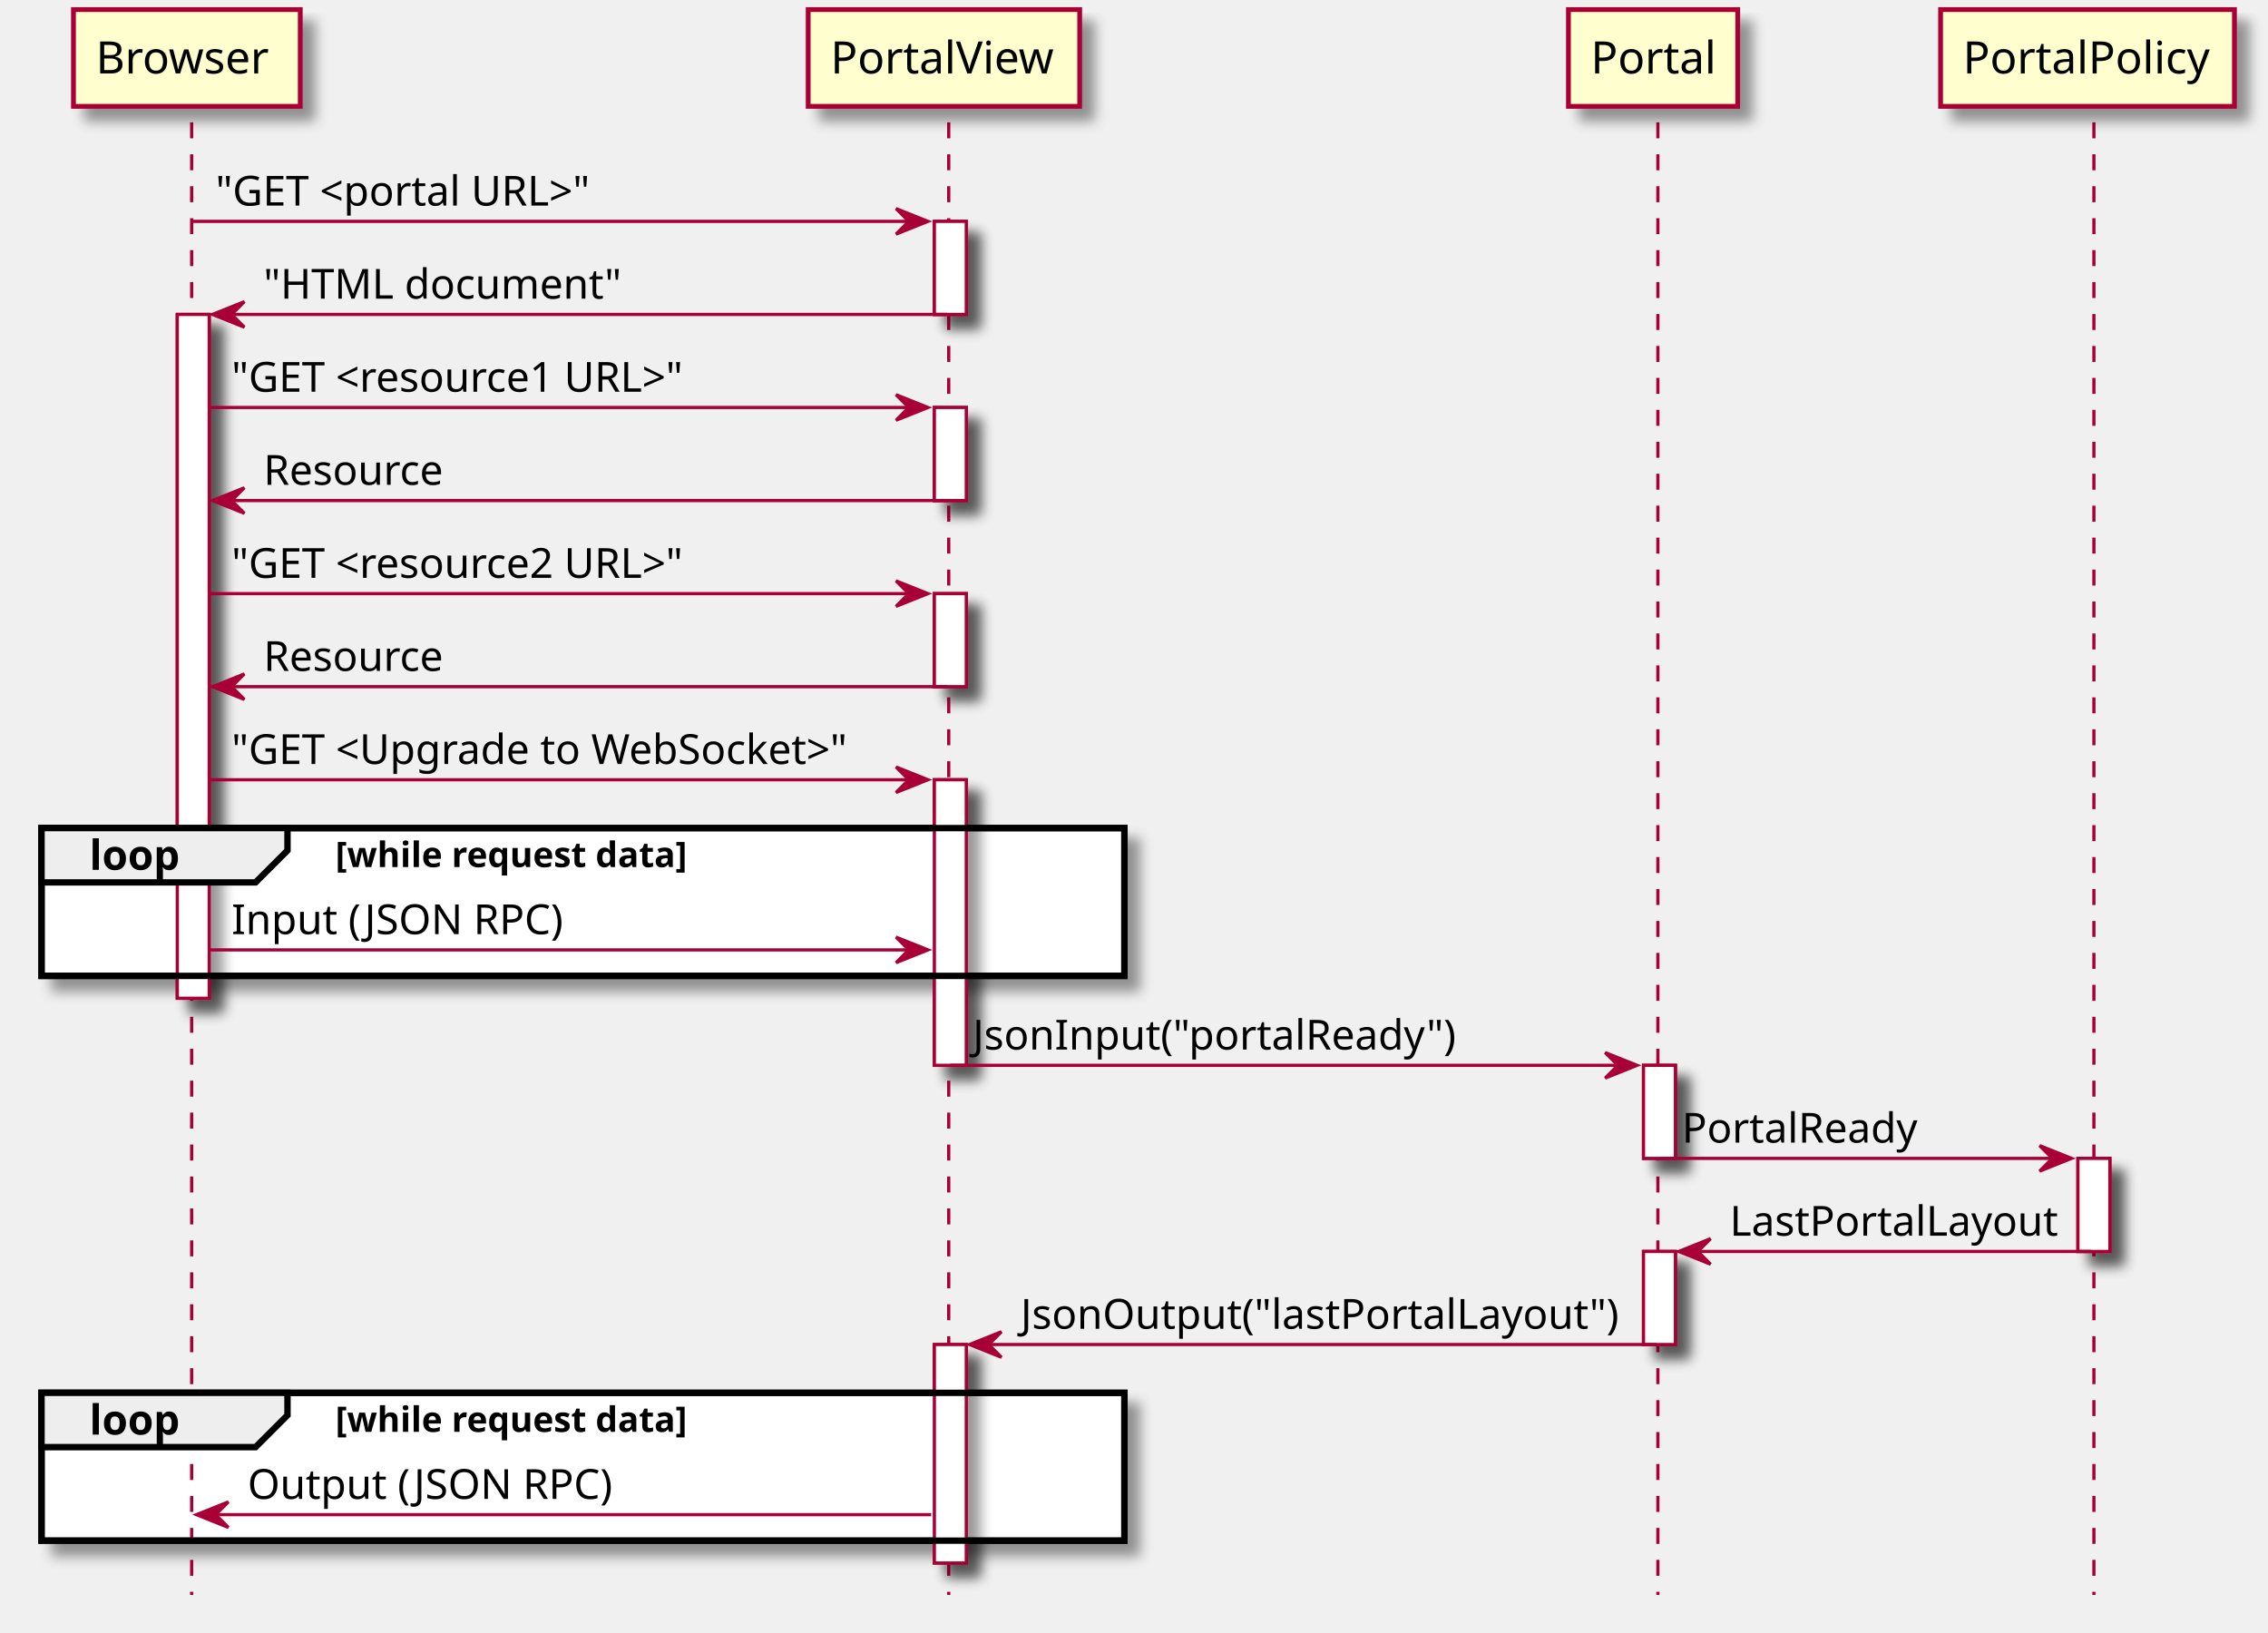
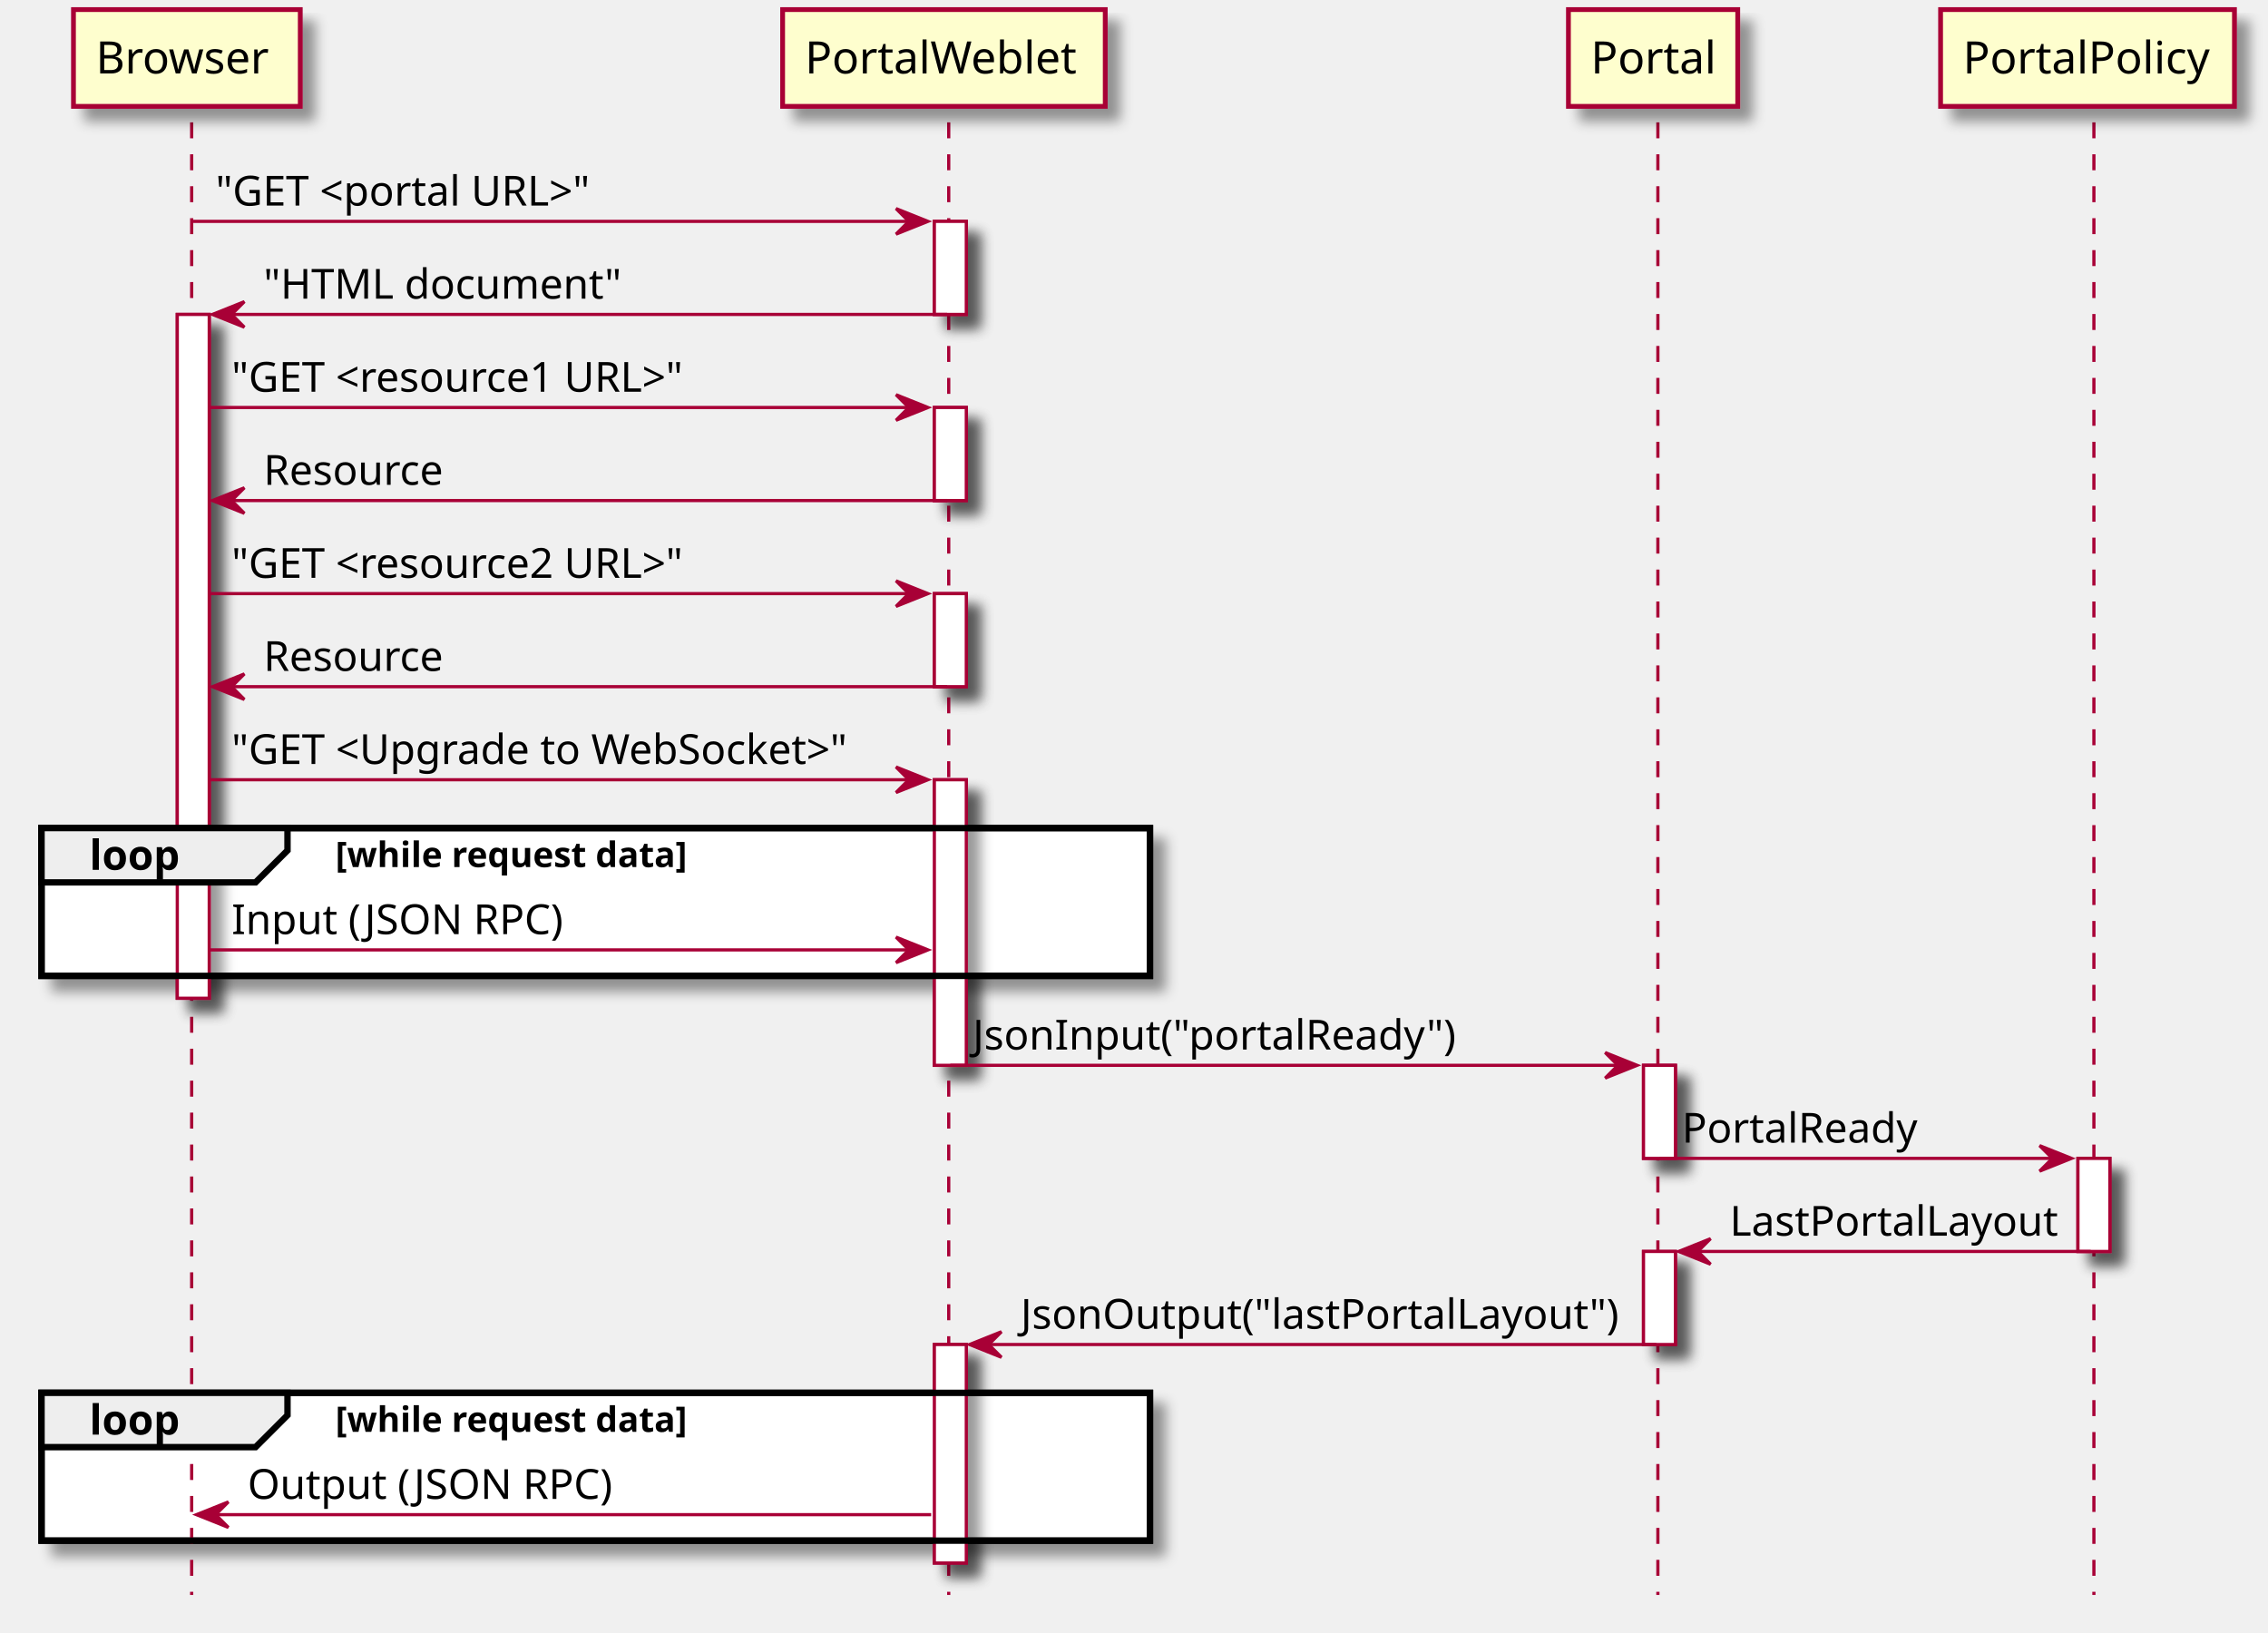
<svg xmlns="http://www.w3.org/2000/svg" contentScriptType="application/ecmascript" contentStyleType="text/css" height="511px" preserveAspectRatio="none" style="width:710px;height:511px;" version="1.1" viewBox="0 0 710 511" width="710px" zoomAndPan="magnify">
  <defs>
-     <filter height="300%" id="f18559th2wi8fb" width="300%" x="-1" y="-1">
+     <filter height="300%" id="f1qu6iod7ejowh" width="300%" x="-1" y="-1">
      <feGaussianBlur result="blurOut" stdDeviation="2.0" />
      <feColorMatrix in="blurOut" result="blurOut2" type="matrix" values="0 0 0 0 0 0 0 0 0 0 0 0 0 0 0 0 0 0 .4 0" />
      <feOffset dx="4.0" dy="4.0" in="blurOut2" result="blurOut3" />
      <feBlend in="SourceGraphic" in2="blurOut3" mode="normal" />
    </filter>
  </defs>
  <g>
-     <rect fill="#FFFFFF" filter="url(#f18559th2wi8fb)" height="214.062" style="stroke: #A80036; stroke-width: 1.0;" width="10" x="55.5" y="98.43" />
-     <rect fill="#FFFFFF" filter="url(#f18559th2wi8fb)" height="29.133" style="stroke: #A80036; stroke-width: 1.0;" width="10" x="292.5" y="69.297" />
-     <rect fill="#FFFFFF" filter="url(#f18559th2wi8fb)" height="29.133" style="stroke: #A80036; stroke-width: 1.0;" width="10" x="292.5" y="127.562" />
-     <rect fill="#FFFFFF" filter="url(#f18559th2wi8fb)" height="29.133" style="stroke: #A80036; stroke-width: 1.0;" width="10" x="292.5" y="185.828" />
-     <rect fill="#FFFFFF" filter="url(#f18559th2wi8fb)" height="89.398" style="stroke: #A80036; stroke-width: 1.0;" width="10" x="292.5" y="244.094" />
-     <rect fill="#FFFFFF" filter="url(#f18559th2wi8fb)" height="68.398" style="stroke: #A80036; stroke-width: 1.0;" width="10" x="292.5" y="420.891" />
-     <rect fill="#FFFFFF" filter="url(#f18559th2wi8fb)" height="29.133" style="stroke: #A80036; stroke-width: 1.0;" width="10" x="514.5" y="333.492" />
-     <rect fill="#FFFFFF" filter="url(#f18559th2wi8fb)" height="29.133" style="stroke: #A80036; stroke-width: 1.0;" width="10" x="514.5" y="391.758" />
-     <rect fill="#FFFFFF" filter="url(#f18559th2wi8fb)" height="29.133" style="stroke: #A80036; stroke-width: 1.0;" width="10" x="650.5" y="362.625" />
-     <rect fill="#FFFFFF" filter="url(#f18559th2wi8fb)" height="46.266" style="stroke: #000000; stroke-width: 2.0;" width="339" x="13" y="259.227" />
-     <rect fill="#FFFFFF" filter="url(#f18559th2wi8fb)" height="46.266" style="stroke: #000000; stroke-width: 2.0;" width="339" x="13" y="436.023" />
+     <rect fill="#FFFFFF" filter="url(#f1qu6iod7ejowh)" height="214.062" style="stroke: #A80036; stroke-width: 1.0;" width="10" x="55.5" y="98.43" />
+     <rect fill="#FFFFFF" filter="url(#f1qu6iod7ejowh)" height="29.133" style="stroke: #A80036; stroke-width: 1.0;" width="10" x="292.5" y="69.297" />
+     <rect fill="#FFFFFF" filter="url(#f1qu6iod7ejowh)" height="29.133" style="stroke: #A80036; stroke-width: 1.0;" width="10" x="292.5" y="127.562" />
+     <rect fill="#FFFFFF" filter="url(#f1qu6iod7ejowh)" height="29.133" style="stroke: #A80036; stroke-width: 1.0;" width="10" x="292.5" y="185.828" />
+     <rect fill="#FFFFFF" filter="url(#f1qu6iod7ejowh)" height="89.398" style="stroke: #A80036; stroke-width: 1.0;" width="10" x="292.5" y="244.094" />
+     <rect fill="#FFFFFF" filter="url(#f1qu6iod7ejowh)" height="68.398" style="stroke: #A80036; stroke-width: 1.0;" width="10" x="292.5" y="420.891" />
+     <rect fill="#FFFFFF" filter="url(#f1qu6iod7ejowh)" height="29.133" style="stroke: #A80036; stroke-width: 1.0;" width="10" x="514.5" y="333.492" />
+     <rect fill="#FFFFFF" filter="url(#f1qu6iod7ejowh)" height="29.133" style="stroke: #A80036; stroke-width: 1.0;" width="10" x="514.5" y="391.758" />
+     <rect fill="#FFFFFF" filter="url(#f1qu6iod7ejowh)" height="29.133" style="stroke: #A80036; stroke-width: 1.0;" width="10" x="650.5" y="362.625" />
+     <rect fill="#FFFFFF" filter="url(#f1qu6iod7ejowh)" height="46.266" style="stroke: #000000; stroke-width: 2.0;" width="347" x="13" y="259.227" />
+     <rect fill="#FFFFFF" filter="url(#f1qu6iod7ejowh)" height="46.266" style="stroke: #000000; stroke-width: 2.0;" width="347" x="13" y="436.023" />
    <line style="stroke: #A80036; stroke-width: 1.0; stroke-dasharray: 5.0,5.0;" x1="60" x2="60" y1="38.297" y2="499.289" />
    <line style="stroke: #A80036; stroke-width: 1.0; stroke-dasharray: 5.0,5.0;" x1="297" x2="297" y1="38.297" y2="499.289" />
    <line style="stroke: #A80036; stroke-width: 1.0; stroke-dasharray: 5.0,5.0;" x1="519" x2="519" y1="38.297" y2="499.289" />
    <line style="stroke: #A80036; stroke-width: 1.0; stroke-dasharray: 5.0,5.0;" x1="655.5" x2="655.5" y1="38.297" y2="499.289" />
-     <rect fill="#FEFECE" filter="url(#f18559th2wi8fb)" height="30.297" style="stroke: #A80036; stroke-width: 1.5;" width="71" x="23" y="3" />
+     <rect fill="#FEFECE" filter="url(#f1qu6iod7ejowh)" height="30.297" style="stroke: #A80036; stroke-width: 1.5;" width="71" x="23" y="3" />
    <text fill="#000000" font-family="sans-serif" font-size="14" lengthAdjust="spacingAndGlyphs" textLength="57" x="30" y="22.995">Browser</text>
-     <rect fill="#FEFECE" filter="url(#f18559th2wi8fb)" height="30.297" style="stroke: #A80036; stroke-width: 1.5;" width="85" x="253" y="3" />
-     <text fill="#000000" font-family="sans-serif" font-size="14" lengthAdjust="spacingAndGlyphs" textLength="71" x="260" y="22.995">PortalView</text>
-     <rect fill="#FEFECE" filter="url(#f18559th2wi8fb)" height="30.297" style="stroke: #A80036; stroke-width: 1.5;" width="53" x="491" y="3" />
+     <rect fill="#FEFECE" filter="url(#f1qu6iod7ejowh)" height="30.297" style="stroke: #A80036; stroke-width: 1.5;" width="101" x="245" y="3" />
+     <text fill="#000000" font-family="sans-serif" font-size="14" lengthAdjust="spacingAndGlyphs" textLength="87" x="252" y="22.995">PortalWeblet</text>
+     <rect fill="#FEFECE" filter="url(#f1qu6iod7ejowh)" height="30.297" style="stroke: #A80036; stroke-width: 1.5;" width="53" x="491" y="3" />
    <text fill="#000000" font-family="sans-serif" font-size="14" lengthAdjust="spacingAndGlyphs" textLength="39" x="498" y="22.995">Portal</text>
-     <rect fill="#FEFECE" filter="url(#f18559th2wi8fb)" height="30.297" style="stroke: #A80036; stroke-width: 1.5;" width="92" x="607.5" y="3" />
+     <rect fill="#FEFECE" filter="url(#f1qu6iod7ejowh)" height="30.297" style="stroke: #A80036; stroke-width: 1.5;" width="92" x="607.5" y="3" />
    <text fill="#000000" font-family="sans-serif" font-size="14" lengthAdjust="spacingAndGlyphs" textLength="78" x="614.5" y="22.995">PortalPolicy</text>
-     <rect fill="#FFFFFF" filter="url(#f18559th2wi8fb)" height="214.062" style="stroke: #A80036; stroke-width: 1.0;" width="10" x="55.5" y="98.43" />
-     <rect fill="#FFFFFF" filter="url(#f18559th2wi8fb)" height="29.133" style="stroke: #A80036; stroke-width: 1.0;" width="10" x="292.5" y="69.297" />
-     <rect fill="#FFFFFF" filter="url(#f18559th2wi8fb)" height="29.133" style="stroke: #A80036; stroke-width: 1.0;" width="10" x="292.5" y="127.562" />
-     <rect fill="#FFFFFF" filter="url(#f18559th2wi8fb)" height="29.133" style="stroke: #A80036; stroke-width: 1.0;" width="10" x="292.5" y="185.828" />
-     <rect fill="#FFFFFF" filter="url(#f18559th2wi8fb)" height="89.398" style="stroke: #A80036; stroke-width: 1.0;" width="10" x="292.5" y="244.094" />
-     <rect fill="#FFFFFF" filter="url(#f18559th2wi8fb)" height="68.398" style="stroke: #A80036; stroke-width: 1.0;" width="10" x="292.5" y="420.891" />
-     <rect fill="#FFFFFF" filter="url(#f18559th2wi8fb)" height="29.133" style="stroke: #A80036; stroke-width: 1.0;" width="10" x="514.5" y="333.492" />
-     <rect fill="#FFFFFF" filter="url(#f18559th2wi8fb)" height="29.133" style="stroke: #A80036; stroke-width: 1.0;" width="10" x="514.5" y="391.758" />
-     <rect fill="#FFFFFF" filter="url(#f18559th2wi8fb)" height="29.133" style="stroke: #A80036; stroke-width: 1.0;" width="10" x="650.5" y="362.625" />
+     <rect fill="#FFFFFF" filter="url(#f1qu6iod7ejowh)" height="214.062" style="stroke: #A80036; stroke-width: 1.0;" width="10" x="55.5" y="98.43" />
+     <rect fill="#FFFFFF" filter="url(#f1qu6iod7ejowh)" height="29.133" style="stroke: #A80036; stroke-width: 1.0;" width="10" x="292.5" y="69.297" />
+     <rect fill="#FFFFFF" filter="url(#f1qu6iod7ejowh)" height="29.133" style="stroke: #A80036; stroke-width: 1.0;" width="10" x="292.5" y="127.562" />
+     <rect fill="#FFFFFF" filter="url(#f1qu6iod7ejowh)" height="29.133" style="stroke: #A80036; stroke-width: 1.0;" width="10" x="292.5" y="185.828" />
+     <rect fill="#FFFFFF" filter="url(#f1qu6iod7ejowh)" height="89.398" style="stroke: #A80036; stroke-width: 1.0;" width="10" x="292.5" y="244.094" />
+     <rect fill="#FFFFFF" filter="url(#f1qu6iod7ejowh)" height="68.398" style="stroke: #A80036; stroke-width: 1.0;" width="10" x="292.5" y="420.891" />
+     <rect fill="#FFFFFF" filter="url(#f1qu6iod7ejowh)" height="29.133" style="stroke: #A80036; stroke-width: 1.0;" width="10" x="514.5" y="333.492" />
+     <rect fill="#FFFFFF" filter="url(#f1qu6iod7ejowh)" height="29.133" style="stroke: #A80036; stroke-width: 1.0;" width="10" x="514.5" y="391.758" />
+     <rect fill="#FFFFFF" filter="url(#f1qu6iod7ejowh)" height="29.133" style="stroke: #A80036; stroke-width: 1.0;" width="10" x="650.5" y="362.625" />
    <polygon fill="#A80036" points="280.5,65.297,290.5,69.297,280.5,73.297,284.5,69.297" style="stroke: #A80036; stroke-width: 1.0;" />
    <line style="stroke: #A80036; stroke-width: 1.0;" x1="60.5" x2="286.5" y1="69.297" y2="69.297" />
    <text fill="#000000" font-family="sans-serif" font-size="13" lengthAdjust="spacingAndGlyphs" textLength="127" x="67.5" y="64.364">"GET &lt;portal URL&gt;"</text>
    <polygon fill="#A80036" points="76.5,94.43,66.5,98.43,76.5,102.43,72.5,98.43" style="stroke: #A80036; stroke-width: 1.0;" />
    <line style="stroke: #A80036; stroke-width: 1.0;" x1="70.5" x2="296.5" y1="98.43" y2="98.43" />
    <text fill="#000000" font-family="sans-serif" font-size="13" lengthAdjust="spacingAndGlyphs" textLength="114" x="82.5" y="93.497">"HTML document"</text>
    <polygon fill="#A80036" points="280.5,123.562,290.5,127.562,280.5,131.562,284.5,127.562" style="stroke: #A80036; stroke-width: 1.0;" />
    <line style="stroke: #A80036; stroke-width: 1.0;" x1="65.5" x2="286.5" y1="127.562" y2="127.562" />
    <text fill="#000000" font-family="sans-serif" font-size="13" lengthAdjust="spacingAndGlyphs" textLength="154" x="72.5" y="122.629">"GET &lt;resource1 URL&gt;"</text>
    <polygon fill="#A80036" points="76.5,152.695,66.5,156.695,76.5,160.695,72.5,156.695" style="stroke: #A80036; stroke-width: 1.0;" />
    <line style="stroke: #A80036; stroke-width: 1.0;" x1="70.5" x2="296.5" y1="156.695" y2="156.695" />
    <text fill="#000000" font-family="sans-serif" font-size="13" lengthAdjust="spacingAndGlyphs" textLength="59" x="82.5" y="151.762">Resource</text>
    <polygon fill="#A80036" points="280.5,181.828,290.5,185.828,280.5,189.828,284.5,185.828" style="stroke: #A80036; stroke-width: 1.0;" />
    <line style="stroke: #A80036; stroke-width: 1.0;" x1="65.5" x2="286.5" y1="185.828" y2="185.828" />
    <text fill="#000000" font-family="sans-serif" font-size="13" lengthAdjust="spacingAndGlyphs" textLength="154" x="72.5" y="180.895">"GET &lt;resource2 URL&gt;"</text>
    <polygon fill="#A80036" points="76.5,210.961,66.5,214.961,76.5,218.961,72.5,214.961" style="stroke: #A80036; stroke-width: 1.0;" />
    <line style="stroke: #A80036; stroke-width: 1.0;" x1="70.5" x2="296.5" y1="214.961" y2="214.961" />
    <text fill="#000000" font-family="sans-serif" font-size="13" lengthAdjust="spacingAndGlyphs" textLength="59" x="82.5" y="210.028">Resource</text>
    <polygon fill="#A80036" points="280.5,240.094,290.5,244.094,280.5,248.094,284.5,244.094" style="stroke: #A80036; stroke-width: 1.0;" />
    <line style="stroke: #A80036; stroke-width: 1.0;" x1="65.5" x2="286.5" y1="244.094" y2="244.094" />
    <text fill="#000000" font-family="sans-serif" font-size="13" lengthAdjust="spacingAndGlyphs" textLength="208" x="72.5" y="239.161">"GET &lt;Upgrade to WebSocket&gt;"</text>
-     <rect fill="none" height="46.266" style="stroke: #000000; stroke-width: 2.0;" width="339" x="13" y="259.227" />
+     <rect fill="none" height="46.266" style="stroke: #000000; stroke-width: 2.0;" width="347" x="13" y="259.227" />
    <polygon fill="#EEEEEE" points="13,259.227,90,259.227,90,266.227,80,276.227,13,276.227,13,259.227" style="stroke: #000000; stroke-width: 2.0;" />
    <text fill="#000000" font-family="sans-serif" font-size="13" font-weight="bold" lengthAdjust="spacingAndGlyphs" textLength="32" x="28" y="272.293">loop</text>
    <text fill="#000000" font-family="sans-serif" font-size="11" font-weight="bold" lengthAdjust="spacingAndGlyphs" textLength="131" x="105" y="271.437">[while request data]</text>
    <polygon fill="#A80036" points="280.5,293.359,290.5,297.359,280.5,301.359,284.5,297.359" style="stroke: #A80036; stroke-width: 1.0;" />
    <line style="stroke: #A80036; stroke-width: 1.0;" x1="65.5" x2="286.5" y1="297.359" y2="297.359" />
    <text fill="#000000" font-family="sans-serif" font-size="13" lengthAdjust="spacingAndGlyphs" textLength="107" x="72.5" y="292.426">Input (JSON RPC)</text>
    <polygon fill="#A80036" points="502.5,329.492,512.5,333.492,502.5,337.492,506.5,333.492" style="stroke: #A80036; stroke-width: 1.0;" />
    <line style="stroke: #A80036; stroke-width: 1.0;" x1="297.5" x2="508.5" y1="333.492" y2="333.492" />
    <text fill="#000000" font-family="sans-serif" font-size="13" lengthAdjust="spacingAndGlyphs" textLength="154" x="304.5" y="328.559">JsonInput("portalReady")</text>
    <polygon fill="#A80036" points="638.5,358.625,648.5,362.625,638.5,366.625,642.5,362.625" style="stroke: #A80036; stroke-width: 1.0;" />
    <line style="stroke: #A80036; stroke-width: 1.0;" x1="519.5" x2="644.5" y1="362.625" y2="362.625" />
    <text fill="#000000" font-family="sans-serif" font-size="13" lengthAdjust="spacingAndGlyphs" textLength="76" x="526.5" y="357.692">PortalReady</text>
    <polygon fill="#A80036" points="535.5,387.758,525.5,391.758,535.5,395.758,531.5,391.758" style="stroke: #A80036; stroke-width: 1.0;" />
    <line style="stroke: #A80036; stroke-width: 1.0;" x1="529.5" x2="654.5" y1="391.758" y2="391.758" />
    <text fill="#000000" font-family="sans-serif" font-size="13" lengthAdjust="spacingAndGlyphs" textLength="107" x="541.5" y="386.825">LastPortalLayout</text>
    <polygon fill="#A80036" points="313.5,416.891,303.5,420.891,313.5,424.891,309.5,420.891" style="stroke: #A80036; stroke-width: 1.0;" />
    <line style="stroke: #A80036; stroke-width: 1.0;" x1="307.5" x2="518.5" y1="420.891" y2="420.891" />
    <text fill="#000000" font-family="sans-serif" font-size="13" lengthAdjust="spacingAndGlyphs" textLength="193" x="319.5" y="415.957">JsonOutput("lastPortalLayout")</text>
-     <rect fill="none" height="46.266" style="stroke: #000000; stroke-width: 2.0;" width="339" x="13" y="436.023" />
+     <rect fill="none" height="46.266" style="stroke: #000000; stroke-width: 2.0;" width="347" x="13" y="436.023" />
    <polygon fill="#EEEEEE" points="13,436.023,90,436.023,90,443.023,80,453.023,13,453.023,13,436.023" style="stroke: #000000; stroke-width: 2.0;" />
    <text fill="#000000" font-family="sans-serif" font-size="13" font-weight="bold" lengthAdjust="spacingAndGlyphs" textLength="32" x="28" y="449.09">loop</text>
    <text fill="#000000" font-family="sans-serif" font-size="11" font-weight="bold" lengthAdjust="spacingAndGlyphs" textLength="131" x="105" y="448.234">[while request data]</text>
    <polygon fill="#A80036" points="71.5,470.156,61.5,474.156,71.5,478.156,67.5,474.156" style="stroke: #A80036; stroke-width: 1.0;" />
    <line style="stroke: #A80036; stroke-width: 1.0;" x1="65.5" x2="291.5" y1="474.156" y2="474.156" />
    <text fill="#000000" font-family="sans-serif" font-size="13" lengthAdjust="spacingAndGlyphs" textLength="119" x="77.5" y="469.223">Output (JSON RPC)</text>
  </g>
</svg>
